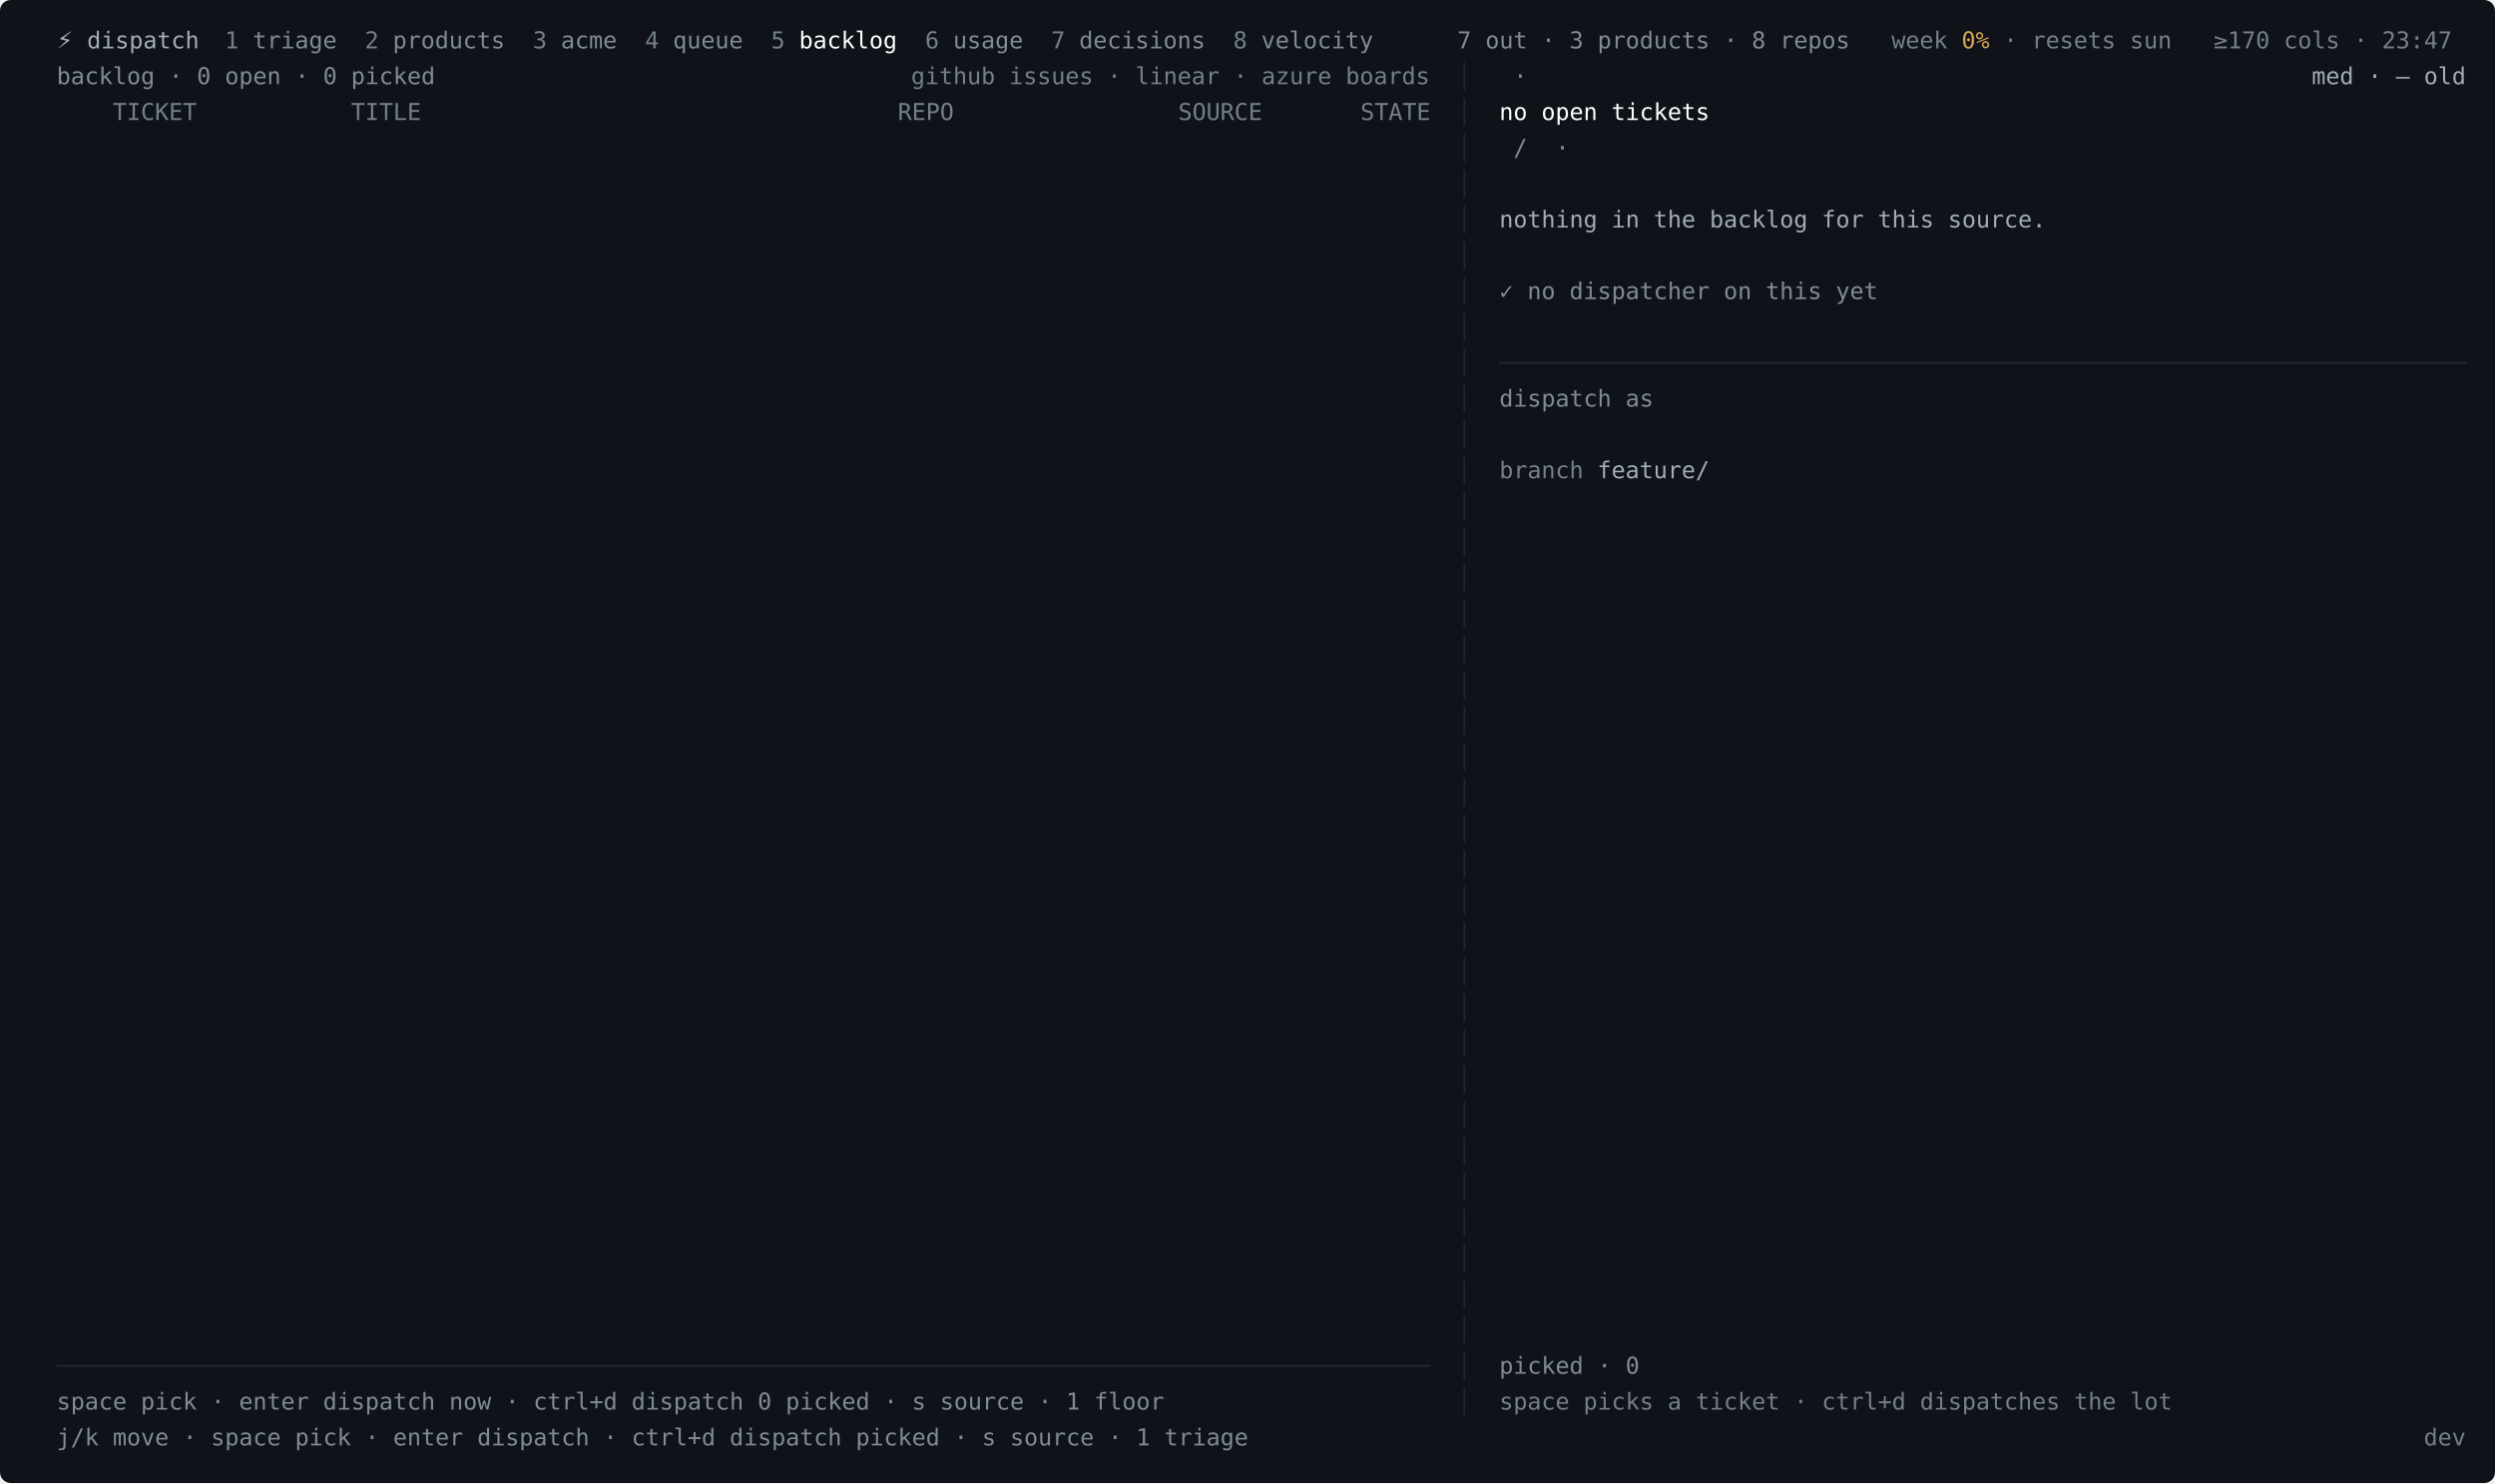
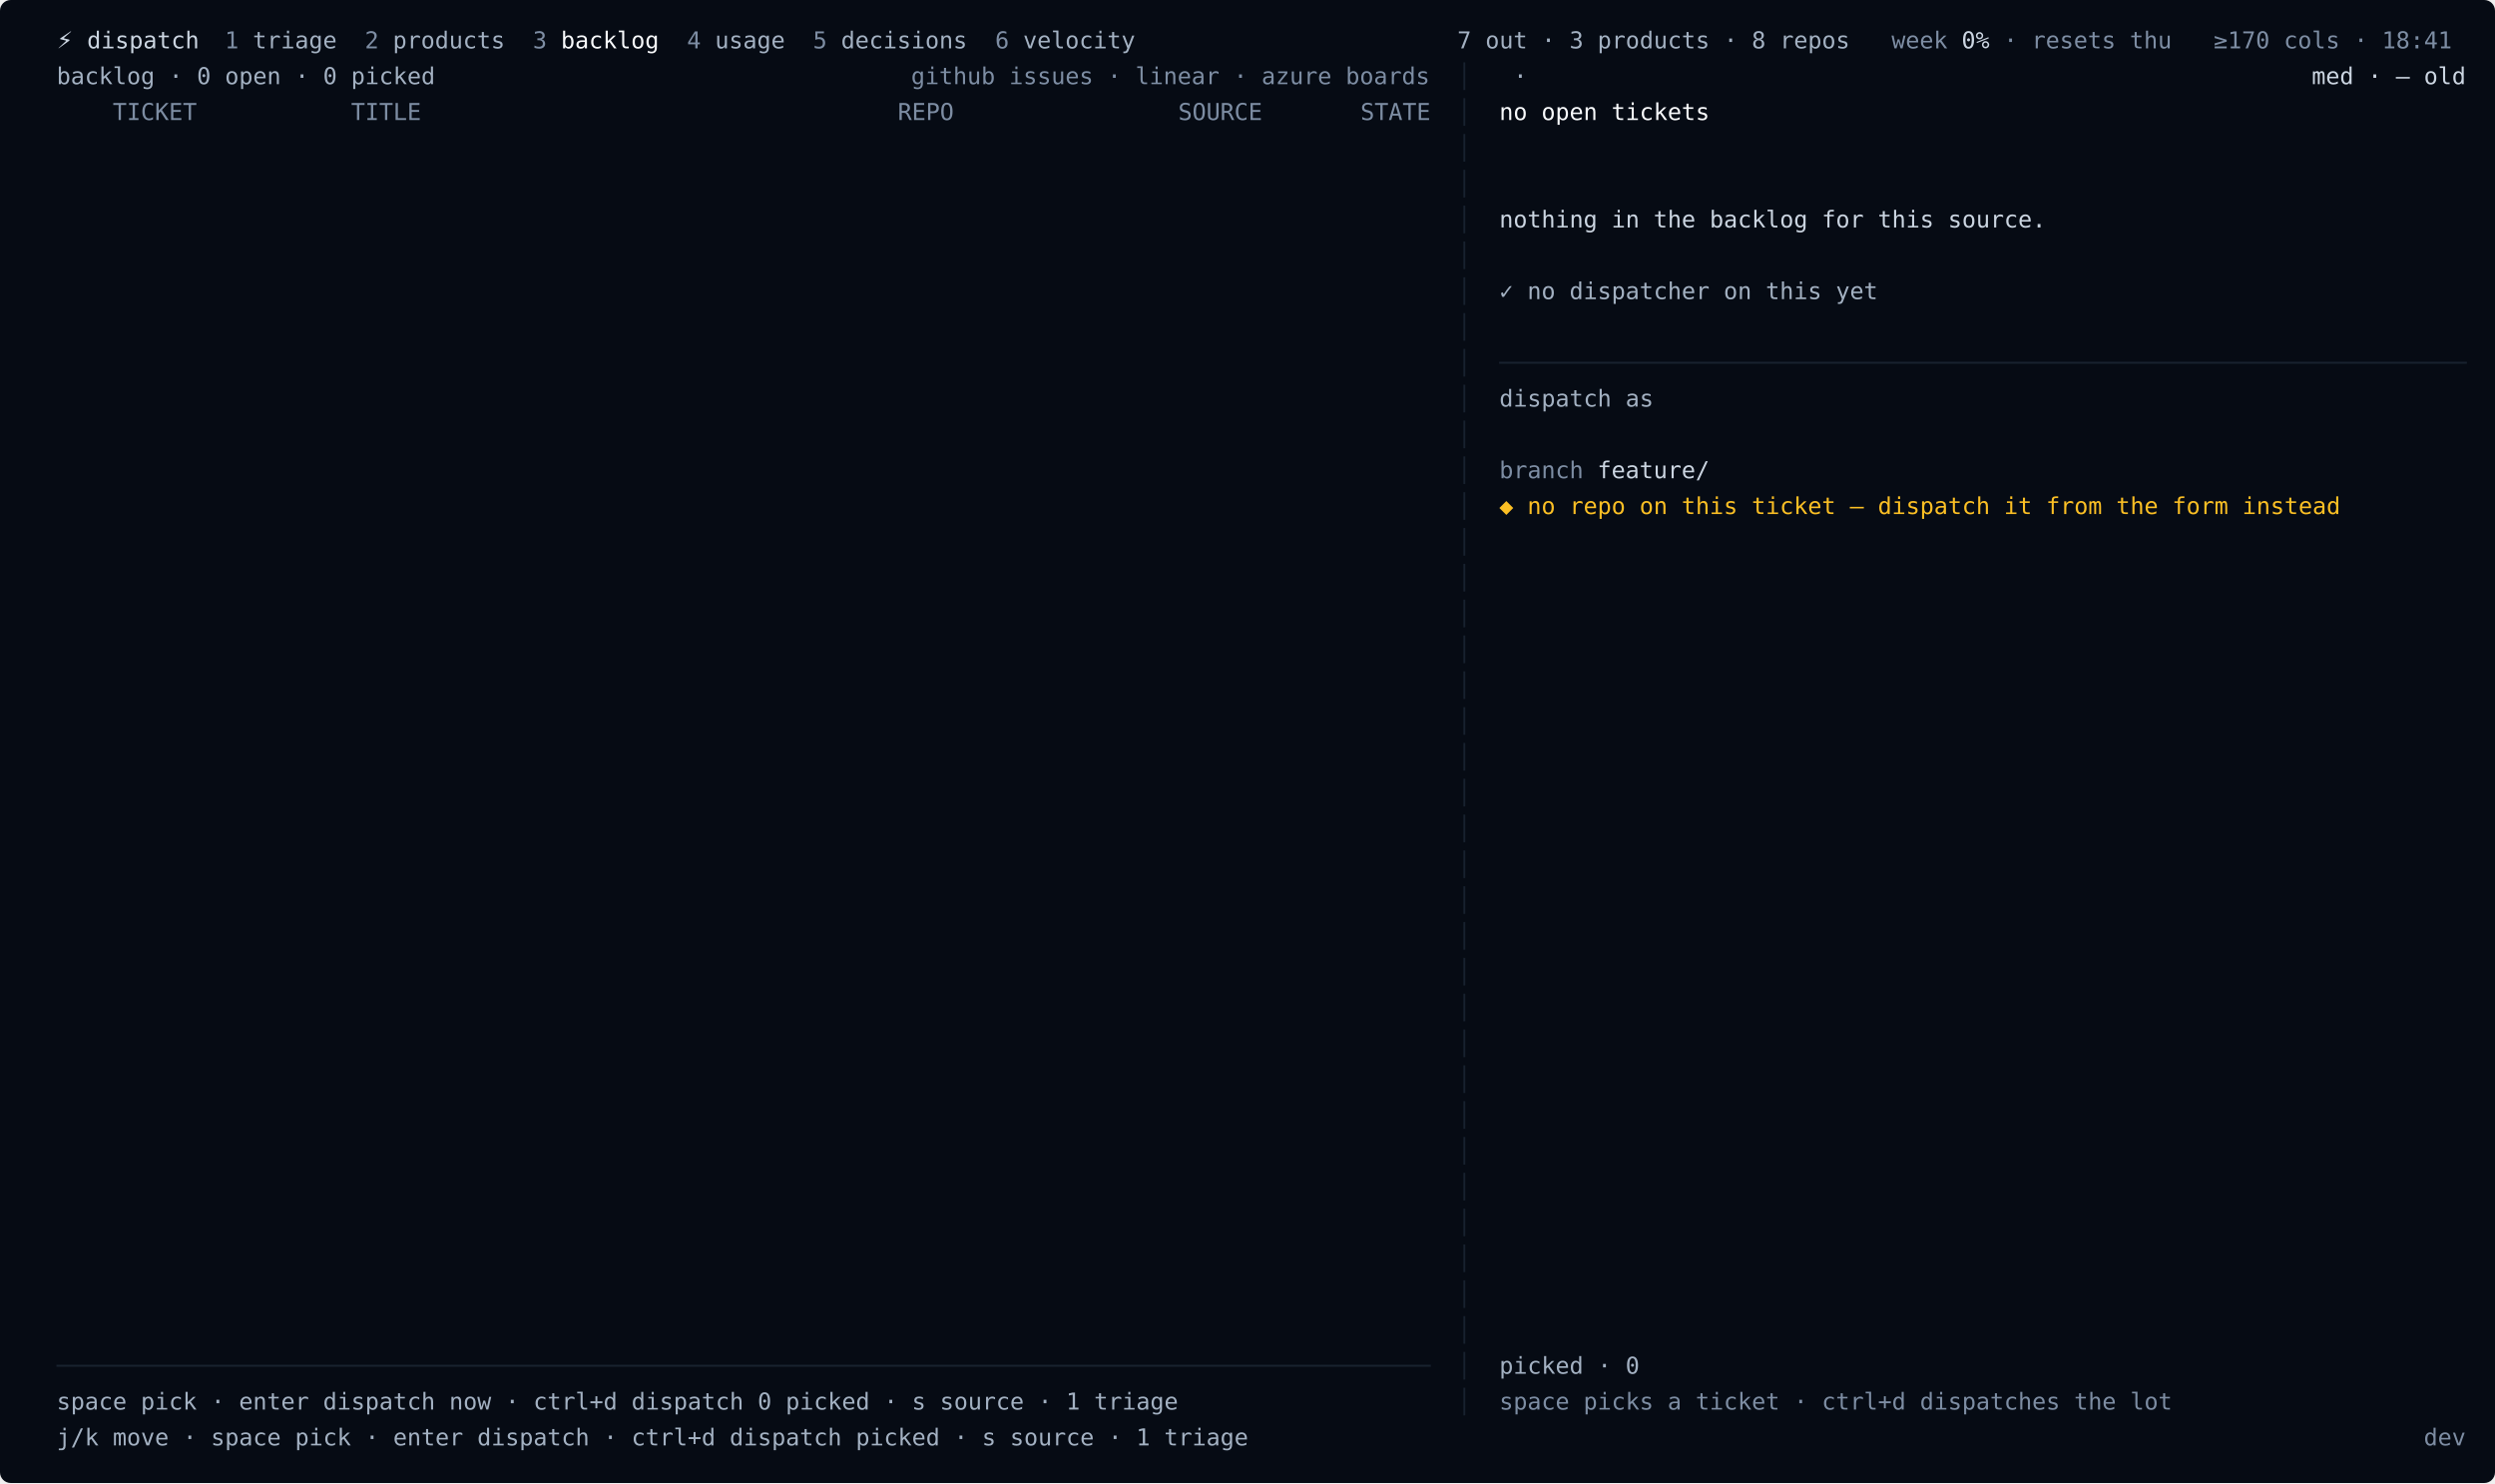
<svg xmlns="http://www.w3.org/2000/svg" width="1393" height="828" viewBox="0 0 1393 828" role="img" aria-label="The backlog lens">
-   <rect width="1393" height="828" rx="6" fill="#0f1319" />
+   <rect width="1393" height="828" rx="6" fill="#060b14" />
  <g font-family="ui-monospace, SFMono-Regular, Menlo, Consolas, 'DejaVu Sans Mono', monospace" font-size="13.0" xml:space="preserve">
-     <text xml:space="preserve" y="27.00" fill="#e3e8ee">
-       <tspan x="16.00">  </tspan>
-       <tspan x="31.64" fill="#a1acb8">⚡ dispatch</tspan>
+     <text xml:space="preserve" y="27.00" fill="#e2e8f0">
+       <tspan x="16.00">  </tspan>
+       <tspan x="31.64" fill="#cbd5e1">⚡ dispatch</tspan>
      <tspan x="109.84">  </tspan>
-       <tspan x="125.48" fill="#737f8b">1 </tspan>
-       <tspan x="141.12" fill="#7f8b97">triage</tspan>
+       <tspan x="125.48" fill="#7d8da3">1 </tspan>
+       <tspan x="141.12" fill="#a3b1c2">triage</tspan>
      <tspan x="188.04">  </tspan>
-       <tspan x="203.68" fill="#737f8b">2 </tspan>
-       <tspan x="219.32" fill="#7f8b97">products</tspan>
+       <tspan x="203.68" fill="#7d8da3">2 </tspan>
+       <tspan x="219.32" fill="#a3b1c2">products</tspan>
      <tspan x="281.88">  </tspan>
-       <tspan x="297.52" fill="#737f8b">3 </tspan>
-       <tspan x="313.16" fill="#7f8b97">acme</tspan>
-       <tspan x="344.44">  </tspan>
-       <tspan x="360.08" fill="#737f8b">4 </tspan>
-       <tspan x="375.72" fill="#7f8b97">queue</tspan>
-       <tspan x="414.82">  </tspan>
-       <tspan x="430.46" fill="#737f8b">5 </tspan>
-       <tspan x="446.10" fill="#ffffff">backlog</tspan>
-       <tspan x="500.84">  </tspan>
-       <tspan x="516.48" fill="#737f8b">6 </tspan>
-       <tspan x="532.12" fill="#7f8b97">usage</tspan>
-       <tspan x="571.22">  </tspan>
-       <tspan x="586.86" fill="#737f8b">7 </tspan>
-       <tspan x="602.50" fill="#7f8b97">decisions</tspan>
-       <tspan x="672.88">  </tspan>
-       <tspan x="688.52" fill="#737f8b">8 </tspan>
-       <tspan x="704.16" fill="#7f8b97">velocity</tspan>
-       <tspan x="766.72">      </tspan>
-       <tspan x="813.64" fill="#7f8b97">7 out · 3 products · 8 repos</tspan>
+       <tspan x="297.52" fill="#7d8da3">3 </tspan>
+       <tspan x="313.16" fill="#f8fafc">backlog</tspan>
+       <tspan x="367.90">  </tspan>
+       <tspan x="383.54" fill="#7d8da3">4 </tspan>
+       <tspan x="399.18" fill="#a3b1c2">usage</tspan>
+       <tspan x="438.28">  </tspan>
+       <tspan x="453.92" fill="#7d8da3">5 </tspan>
+       <tspan x="469.56" fill="#a3b1c2">decisions</tspan>
+       <tspan x="539.94">  </tspan>
+       <tspan x="555.58" fill="#7d8da3">6 </tspan>
+       <tspan x="571.22" fill="#a3b1c2">velocity</tspan>
+       <tspan x="633.78">                       </tspan>
+       <tspan x="813.64" fill="#a3b1c2">7 out · 3 products · 8 repos</tspan>
      <tspan x="1032.60">   </tspan>
-       <tspan x="1056.06" fill="#737f8b">week </tspan>
-       <tspan x="1095.16" fill="#d9a24e">0%</tspan>
-       <tspan x="1110.80" fill="#737f8b"> · resets sun</tspan>
+       <tspan x="1056.06" fill="#7d8da3">week </tspan>
+       <tspan x="1095.16" fill="#cbd5e1">0%</tspan>
+       <tspan x="1110.80" fill="#7d8da3"> · resets thu</tspan>
      <tspan x="1212.46">   </tspan>
-       <tspan x="1235.92" fill="#737f8b">≥170 cols · 23:47</tspan>
-     </text>
-     <text xml:space="preserve" y="47.00" fill="#e3e8ee">
-       <tspan x="16.00">  </tspan>
-       <tspan x="31.64" fill="#7f8b97">backlog · 0 open · 0 picked</tspan>
+       <tspan x="1235.92" fill="#7d8da3">≥170 cols · 18:41</tspan>
+     </text>
+     <text xml:space="preserve" y="47.00" fill="#e2e8f0">
+       <tspan x="16.00">  </tspan>
+       <tspan x="31.64" fill="#a3b1c2">backlog · 0 open · 0 picked</tspan>
      <tspan x="242.78">                                  </tspan>
-       <tspan x="508.66" fill="#737f8b">github issues · linear · azure boards</tspan>
+       <tspan x="508.66" fill="#7d8da3">github issues · linear · azure boards</tspan>
      <tspan x="798.00">  </tspan>
-       <tspan x="813.64" fill="#1f2630">│</tspan>
-       <tspan x="821.46">  </tspan>
-       <tspan x="837.10" fill="#7f8b97"> · </tspan>
+       <tspan x="813.64" fill="#18222f">│</tspan>
+       <tspan x="821.46">  </tspan>
+       <tspan x="837.10" fill="#a3b1c2"> · </tspan>
      <tspan x="860.56">                                                       </tspan>
-       <tspan x="1290.66" fill="#a1acb8">med · — old</tspan>
-     </text>
-     <text xml:space="preserve" y="67.00" fill="#e3e8ee">
-       <tspan x="16.00">  </tspan>
-       <tspan x="31.64" fill="#737f8b">    TICKET           TITLE                                  REPO                SOURCE       STATE</tspan>
+       <tspan x="1290.66" fill="#cbd5e1">med · — old</tspan>
+     </text>
+     <text xml:space="preserve" y="67.00" fill="#e2e8f0">
+       <tspan x="16.00">  </tspan>
+       <tspan x="31.64" fill="#7d8da3">    TICKET           TITLE                                  REPO                SOURCE       STATE</tspan>
      <tspan x="798.00">  </tspan>
-       <tspan x="813.64" fill="#1f2630">│</tspan>
-       <tspan x="821.46">  </tspan>
-       <tspan x="837.10" fill="#ffffff">no open tickets</tspan>
-     </text>
-     <text xml:space="preserve" y="87.00" fill="#e3e8ee">
-       <tspan x="16.00">                                                                                                      </tspan>
-       <tspan x="813.64" fill="#1f2630">│</tspan>
-       <tspan x="821.46">  </tspan>
-       <tspan x="837.10" fill="#7f8b97"> /  · </tspan>
-     </text>
-     <text xml:space="preserve" y="107.00" fill="#e3e8ee">
-       <tspan x="16.00">                                                                                                      </tspan>
-       <tspan x="813.64" fill="#1f2630">│</tspan>
-     </text>
-     <text xml:space="preserve" y="127.00" fill="#e3e8ee">
-       <tspan x="16.00">                                                                                                      </tspan>
-       <tspan x="813.64" fill="#1f2630">│</tspan>
-       <tspan x="821.46">  </tspan>
-       <tspan x="837.10" fill="#a1acb8">nothing in the backlog for this source.</tspan>
-     </text>
-     <text xml:space="preserve" y="147.00" fill="#e3e8ee">
-       <tspan x="16.00">                                                                                                      </tspan>
-       <tspan x="813.64" fill="#1f2630">│</tspan>
-     </text>
-     <text xml:space="preserve" y="167.00" fill="#e3e8ee">
-       <tspan x="16.00">                                                                                                      </tspan>
-       <tspan x="813.64" fill="#1f2630">│</tspan>
-       <tspan x="821.46">  </tspan>
-       <tspan x="837.10" fill="#7f8b97">✓ no dispatcher on this yet</tspan>
-     </text>
-     <text xml:space="preserve" y="187.00" fill="#e3e8ee">
-       <tspan x="16.00">                                                                                                      </tspan>
-       <tspan x="813.64" fill="#1f2630">│</tspan>
-     </text>
-     <text xml:space="preserve" y="207.00" fill="#e3e8ee">
-       <tspan x="16.00">                                                                                                      </tspan>
-       <tspan x="813.64" fill="#1f2630">│</tspan>
-       <tspan x="821.46">  </tspan>
-       <tspan x="837.10" fill="#1f2630">─────────────────────────────────────────────────────────────────────</tspan>
-     </text>
-     <text xml:space="preserve" y="227.00" fill="#e3e8ee">
-       <tspan x="16.00">                                                                                                      </tspan>
-       <tspan x="813.64" fill="#1f2630">│</tspan>
-       <tspan x="821.46">  </tspan>
-       <tspan x="837.10" fill="#7f8b97">dispatch as</tspan>
-     </text>
-     <text xml:space="preserve" y="247.00" fill="#e3e8ee">
-       <tspan x="16.00">                                                                                                      </tspan>
-       <tspan x="813.64" fill="#1f2630">│</tspan>
-     </text>
-     <text xml:space="preserve" y="267.00" fill="#e3e8ee">
-       <tspan x="16.00">                                                                                                      </tspan>
-       <tspan x="813.64" fill="#1f2630">│</tspan>
-       <tspan x="821.46">  </tspan>
-       <tspan x="837.10" fill="#737f8b">branch </tspan>
-       <tspan x="891.84" fill="#a1acb8">feature/</tspan>
-     </text>
-     <text xml:space="preserve" y="287.00" fill="#e3e8ee">
-       <tspan x="16.00">                                                                                                      </tspan>
-       <tspan x="813.64" fill="#1f2630">│</tspan>
-     </text>
-     <text xml:space="preserve" y="307.00" fill="#e3e8ee">
-       <tspan x="16.00">                                                                                                      </tspan>
-       <tspan x="813.64" fill="#1f2630">│</tspan>
-     </text>
-     <text xml:space="preserve" y="327.00" fill="#e3e8ee">
-       <tspan x="16.00">                                                                                                      </tspan>
-       <tspan x="813.64" fill="#1f2630">│</tspan>
-     </text>
-     <text xml:space="preserve" y="347.00" fill="#e3e8ee">
-       <tspan x="16.00">                                                                                                      </tspan>
-       <tspan x="813.64" fill="#1f2630">│</tspan>
-     </text>
-     <text xml:space="preserve" y="367.00" fill="#e3e8ee">
-       <tspan x="16.00">                                                                                                      </tspan>
-       <tspan x="813.64" fill="#1f2630">│</tspan>
-     </text>
-     <text xml:space="preserve" y="387.00" fill="#e3e8ee">
-       <tspan x="16.00">                                                                                                      </tspan>
-       <tspan x="813.64" fill="#1f2630">│</tspan>
-     </text>
-     <text xml:space="preserve" y="407.00" fill="#e3e8ee">
-       <tspan x="16.00">                                                                                                      </tspan>
-       <tspan x="813.64" fill="#1f2630">│</tspan>
-     </text>
-     <text xml:space="preserve" y="427.00" fill="#e3e8ee">
-       <tspan x="16.00">                                                                                                      </tspan>
-       <tspan x="813.64" fill="#1f2630">│</tspan>
-     </text>
-     <text xml:space="preserve" y="447.00" fill="#e3e8ee">
-       <tspan x="16.00">                                                                                                      </tspan>
-       <tspan x="813.64" fill="#1f2630">│</tspan>
-     </text>
-     <text xml:space="preserve" y="467.00" fill="#e3e8ee">
-       <tspan x="16.00">                                                                                                      </tspan>
-       <tspan x="813.64" fill="#1f2630">│</tspan>
-     </text>
-     <text xml:space="preserve" y="487.00" fill="#e3e8ee">
-       <tspan x="16.00">                                                                                                      </tspan>
-       <tspan x="813.64" fill="#1f2630">│</tspan>
-     </text>
-     <text xml:space="preserve" y="507.00" fill="#e3e8ee">
-       <tspan x="16.00">                                                                                                      </tspan>
-       <tspan x="813.64" fill="#1f2630">│</tspan>
-     </text>
-     <text xml:space="preserve" y="527.00" fill="#e3e8ee">
-       <tspan x="16.00">                                                                                                      </tspan>
-       <tspan x="813.64" fill="#1f2630">│</tspan>
-     </text>
-     <text xml:space="preserve" y="547.00" fill="#e3e8ee">
-       <tspan x="16.00">                                                                                                      </tspan>
-       <tspan x="813.64" fill="#1f2630">│</tspan>
-     </text>
-     <text xml:space="preserve" y="567.00" fill="#e3e8ee">
-       <tspan x="16.00">                                                                                                      </tspan>
-       <tspan x="813.64" fill="#1f2630">│</tspan>
-     </text>
-     <text xml:space="preserve" y="587.00" fill="#e3e8ee">
-       <tspan x="16.00">                                                                                                      </tspan>
-       <tspan x="813.64" fill="#1f2630">│</tspan>
-     </text>
-     <text xml:space="preserve" y="607.00" fill="#e3e8ee">
-       <tspan x="16.00">                                                                                                      </tspan>
-       <tspan x="813.64" fill="#1f2630">│</tspan>
-     </text>
-     <text xml:space="preserve" y="627.00" fill="#e3e8ee">
-       <tspan x="16.00">                                                                                                      </tspan>
-       <tspan x="813.64" fill="#1f2630">│</tspan>
-     </text>
-     <text xml:space="preserve" y="647.00" fill="#e3e8ee">
-       <tspan x="16.00">                                                                                                      </tspan>
-       <tspan x="813.64" fill="#1f2630">│</tspan>
-     </text>
-     <text xml:space="preserve" y="667.00" fill="#e3e8ee">
-       <tspan x="16.00">                                                                                                      </tspan>
-       <tspan x="813.64" fill="#1f2630">│</tspan>
-     </text>
-     <text xml:space="preserve" y="687.00" fill="#e3e8ee">
-       <tspan x="16.00">                                                                                                      </tspan>
-       <tspan x="813.64" fill="#1f2630">│</tspan>
-     </text>
-     <text xml:space="preserve" y="707.00" fill="#e3e8ee">
-       <tspan x="16.00">                                                                                                      </tspan>
-       <tspan x="813.64" fill="#1f2630">│</tspan>
-     </text>
-     <text xml:space="preserve" y="727.00" fill="#e3e8ee">
-       <tspan x="16.00">                                                                                                      </tspan>
-       <tspan x="813.64" fill="#1f2630">│</tspan>
-     </text>
-     <text xml:space="preserve" y="747.00" fill="#e3e8ee">
-       <tspan x="16.00">                                                                                                      </tspan>
-       <tspan x="813.64" fill="#1f2630">│</tspan>
-     </text>
-     <text xml:space="preserve" y="767.00" fill="#e3e8ee">
-       <tspan x="16.00">  </tspan>
-       <tspan x="31.64" fill="#1f2630">──────────────────────────────────────────────────────────────────────────────────────────────────</tspan>
+       <tspan x="813.64" fill="#18222f">│</tspan>
+       <tspan x="821.46">  </tspan>
+       <tspan x="837.10" fill="#f8fafc">no open tickets</tspan>
+     </text>
+     <text xml:space="preserve" y="87.00" fill="#e2e8f0">
+       <tspan x="16.00">                                                                                                      </tspan>
+       <tspan x="813.64" fill="#18222f">│</tspan>
+     </text>
+     <text xml:space="preserve" y="107.00" fill="#e2e8f0">
+       <tspan x="16.00">                                                                                                      </tspan>
+       <tspan x="813.64" fill="#18222f">│</tspan>
+     </text>
+     <text xml:space="preserve" y="127.00" fill="#e2e8f0">
+       <tspan x="16.00">                                                                                                      </tspan>
+       <tspan x="813.64" fill="#18222f">│</tspan>
+       <tspan x="821.46">  </tspan>
+       <tspan x="837.10" fill="#cbd5e1">nothing in the backlog for this source.</tspan>
+     </text>
+     <text xml:space="preserve" y="147.00" fill="#e2e8f0">
+       <tspan x="16.00">                                                                                                      </tspan>
+       <tspan x="813.64" fill="#18222f">│</tspan>
+     </text>
+     <text xml:space="preserve" y="167.00" fill="#e2e8f0">
+       <tspan x="16.00">                                                                                                      </tspan>
+       <tspan x="813.64" fill="#18222f">│</tspan>
+       <tspan x="821.46">  </tspan>
+       <tspan x="837.10" fill="#a3b1c2">✓ no dispatcher on this yet</tspan>
+     </text>
+     <text xml:space="preserve" y="187.00" fill="#e2e8f0">
+       <tspan x="16.00">                                                                                                      </tspan>
+       <tspan x="813.64" fill="#18222f">│</tspan>
+     </text>
+     <text xml:space="preserve" y="207.00" fill="#e2e8f0">
+       <tspan x="16.00">                                                                                                      </tspan>
+       <tspan x="813.64" fill="#18222f">│</tspan>
+       <tspan x="821.46">  </tspan>
+       <tspan x="837.10" fill="#18222f">─────────────────────────────────────────────────────────────────────</tspan>
+     </text>
+     <text xml:space="preserve" y="227.00" fill="#e2e8f0">
+       <tspan x="16.00">                                                                                                      </tspan>
+       <tspan x="813.64" fill="#18222f">│</tspan>
+       <tspan x="821.46">  </tspan>
+       <tspan x="837.10" fill="#a3b1c2">dispatch as</tspan>
+     </text>
+     <text xml:space="preserve" y="247.00" fill="#e2e8f0">
+       <tspan x="16.00">                                                                                                      </tspan>
+       <tspan x="813.64" fill="#18222f">│</tspan>
+     </text>
+     <text xml:space="preserve" y="267.00" fill="#e2e8f0">
+       <tspan x="16.00">                                                                                                      </tspan>
+       <tspan x="813.64" fill="#18222f">│</tspan>
+       <tspan x="821.46">  </tspan>
+       <tspan x="837.10" fill="#7d8da3">branch </tspan>
+       <tspan x="891.84" fill="#cbd5e1">feature/</tspan>
+     </text>
+     <text xml:space="preserve" y="287.00" fill="#e2e8f0">
+       <tspan x="16.00">                                                                                                      </tspan>
+       <tspan x="813.64" fill="#18222f">│</tspan>
+       <tspan x="821.46">  </tspan>
+       <tspan x="837.10" fill="#fbbf24">◆ no repo on this ticket — dispatch it from the form instead</tspan>
+     </text>
+     <text xml:space="preserve" y="307.00" fill="#e2e8f0">
+       <tspan x="16.00">                                                                                                      </tspan>
+       <tspan x="813.64" fill="#18222f">│</tspan>
+     </text>
+     <text xml:space="preserve" y="327.00" fill="#e2e8f0">
+       <tspan x="16.00">                                                                                                      </tspan>
+       <tspan x="813.64" fill="#18222f">│</tspan>
+     </text>
+     <text xml:space="preserve" y="347.00" fill="#e2e8f0">
+       <tspan x="16.00">                                                                                                      </tspan>
+       <tspan x="813.64" fill="#18222f">│</tspan>
+     </text>
+     <text xml:space="preserve" y="367.00" fill="#e2e8f0">
+       <tspan x="16.00">                                                                                                      </tspan>
+       <tspan x="813.64" fill="#18222f">│</tspan>
+     </text>
+     <text xml:space="preserve" y="387.00" fill="#e2e8f0">
+       <tspan x="16.00">                                                                                                      </tspan>
+       <tspan x="813.64" fill="#18222f">│</tspan>
+     </text>
+     <text xml:space="preserve" y="407.00" fill="#e2e8f0">
+       <tspan x="16.00">                                                                                                      </tspan>
+       <tspan x="813.64" fill="#18222f">│</tspan>
+     </text>
+     <text xml:space="preserve" y="427.00" fill="#e2e8f0">
+       <tspan x="16.00">                                                                                                      </tspan>
+       <tspan x="813.64" fill="#18222f">│</tspan>
+     </text>
+     <text xml:space="preserve" y="447.00" fill="#e2e8f0">
+       <tspan x="16.00">                                                                                                      </tspan>
+       <tspan x="813.64" fill="#18222f">│</tspan>
+     </text>
+     <text xml:space="preserve" y="467.00" fill="#e2e8f0">
+       <tspan x="16.00">                                                                                                      </tspan>
+       <tspan x="813.64" fill="#18222f">│</tspan>
+     </text>
+     <text xml:space="preserve" y="487.00" fill="#e2e8f0">
+       <tspan x="16.00">                                                                                                      </tspan>
+       <tspan x="813.64" fill="#18222f">│</tspan>
+     </text>
+     <text xml:space="preserve" y="507.00" fill="#e2e8f0">
+       <tspan x="16.00">                                                                                                      </tspan>
+       <tspan x="813.64" fill="#18222f">│</tspan>
+     </text>
+     <text xml:space="preserve" y="527.00" fill="#e2e8f0">
+       <tspan x="16.00">                                                                                                      </tspan>
+       <tspan x="813.64" fill="#18222f">│</tspan>
+     </text>
+     <text xml:space="preserve" y="547.00" fill="#e2e8f0">
+       <tspan x="16.00">                                                                                                      </tspan>
+       <tspan x="813.64" fill="#18222f">│</tspan>
+     </text>
+     <text xml:space="preserve" y="567.00" fill="#e2e8f0">
+       <tspan x="16.00">                                                                                                      </tspan>
+       <tspan x="813.64" fill="#18222f">│</tspan>
+     </text>
+     <text xml:space="preserve" y="587.00" fill="#e2e8f0">
+       <tspan x="16.00">                                                                                                      </tspan>
+       <tspan x="813.64" fill="#18222f">│</tspan>
+     </text>
+     <text xml:space="preserve" y="607.00" fill="#e2e8f0">
+       <tspan x="16.00">                                                                                                      </tspan>
+       <tspan x="813.64" fill="#18222f">│</tspan>
+     </text>
+     <text xml:space="preserve" y="627.00" fill="#e2e8f0">
+       <tspan x="16.00">                                                                                                      </tspan>
+       <tspan x="813.64" fill="#18222f">│</tspan>
+     </text>
+     <text xml:space="preserve" y="647.00" fill="#e2e8f0">
+       <tspan x="16.00">                                                                                                      </tspan>
+       <tspan x="813.64" fill="#18222f">│</tspan>
+     </text>
+     <text xml:space="preserve" y="667.00" fill="#e2e8f0">
+       <tspan x="16.00">                                                                                                      </tspan>
+       <tspan x="813.64" fill="#18222f">│</tspan>
+     </text>
+     <text xml:space="preserve" y="687.00" fill="#e2e8f0">
+       <tspan x="16.00">                                                                                                      </tspan>
+       <tspan x="813.64" fill="#18222f">│</tspan>
+     </text>
+     <text xml:space="preserve" y="707.00" fill="#e2e8f0">
+       <tspan x="16.00">                                                                                                      </tspan>
+       <tspan x="813.64" fill="#18222f">│</tspan>
+     </text>
+     <text xml:space="preserve" y="727.00" fill="#e2e8f0">
+       <tspan x="16.00">                                                                                                      </tspan>
+       <tspan x="813.64" fill="#18222f">│</tspan>
+     </text>
+     <text xml:space="preserve" y="747.00" fill="#e2e8f0">
+       <tspan x="16.00">                                                                                                      </tspan>
+       <tspan x="813.64" fill="#18222f">│</tspan>
+     </text>
+     <text xml:space="preserve" y="767.00" fill="#e2e8f0">
+       <tspan x="16.00">  </tspan>
+       <tspan x="31.64" fill="#18222f">──────────────────────────────────────────────────────────────────────────────────────────────────</tspan>
      <tspan x="798.00">  </tspan>
-       <tspan x="813.64" fill="#1f2630">│</tspan>
-       <tspan x="821.46">  </tspan>
-       <tspan x="837.10" fill="#7f8b97">picked · 0</tspan>
-     </text>
-     <text xml:space="preserve" y="787.00" fill="#e3e8ee">
-       <tspan x="16.00">  </tspan>
-       <tspan x="31.64" fill="#7f8b97">space pick · enter dispatch now · ctrl+d dispatch 0 picked · s source · 1 floor</tspan>
-       <tspan x="649.42">                     </tspan>
-       <tspan x="813.64" fill="#1f2630">│</tspan>
-       <tspan x="821.46">  </tspan>
-       <tspan x="837.10" fill="#737f8b">space picks a ticket · ctrl+d dispatches the lot</tspan>
-     </text>
-     <text xml:space="preserve" y="807.00" fill="#e3e8ee">
-       <tspan x="16.00">  </tspan>
-       <tspan x="31.64" fill="#7f8b97">j/k move · space pick · enter dispatch · ctrl+d dispatch picked · s source · 1 triage</tspan>
+       <tspan x="813.64" fill="#18222f">│</tspan>
+       <tspan x="821.46">  </tspan>
+       <tspan x="837.10" fill="#a3b1c2">picked · 0</tspan>
+     </text>
+     <text xml:space="preserve" y="787.00" fill="#e2e8f0">
+       <tspan x="16.00">  </tspan>
+       <tspan x="31.64" fill="#a3b1c2">space pick · enter dispatch now · ctrl+d dispatch 0 picked · s source · 1 triage</tspan>
+       <tspan x="657.24">                    </tspan>
+       <tspan x="813.64" fill="#18222f">│</tspan>
+       <tspan x="821.46">  </tspan>
+       <tspan x="837.10" fill="#7d8da3">space picks a ticket · ctrl+d dispatches the lot</tspan>
+     </text>
+     <text xml:space="preserve" y="807.00" fill="#e2e8f0">
+       <tspan x="16.00">  </tspan>
+       <tspan x="31.64" fill="#a3b1c2">j/k move · space pick · enter dispatch · ctrl+d dispatch picked · s source · 1 triage</tspan>
      <tspan x="696.34">                                                                                    </tspan>
-       <tspan x="1353.22" fill="#737f8b">dev</tspan>
+       <tspan x="1353.22" fill="#7d8da3">dev</tspan>
    </text>
  </g>
</svg>
